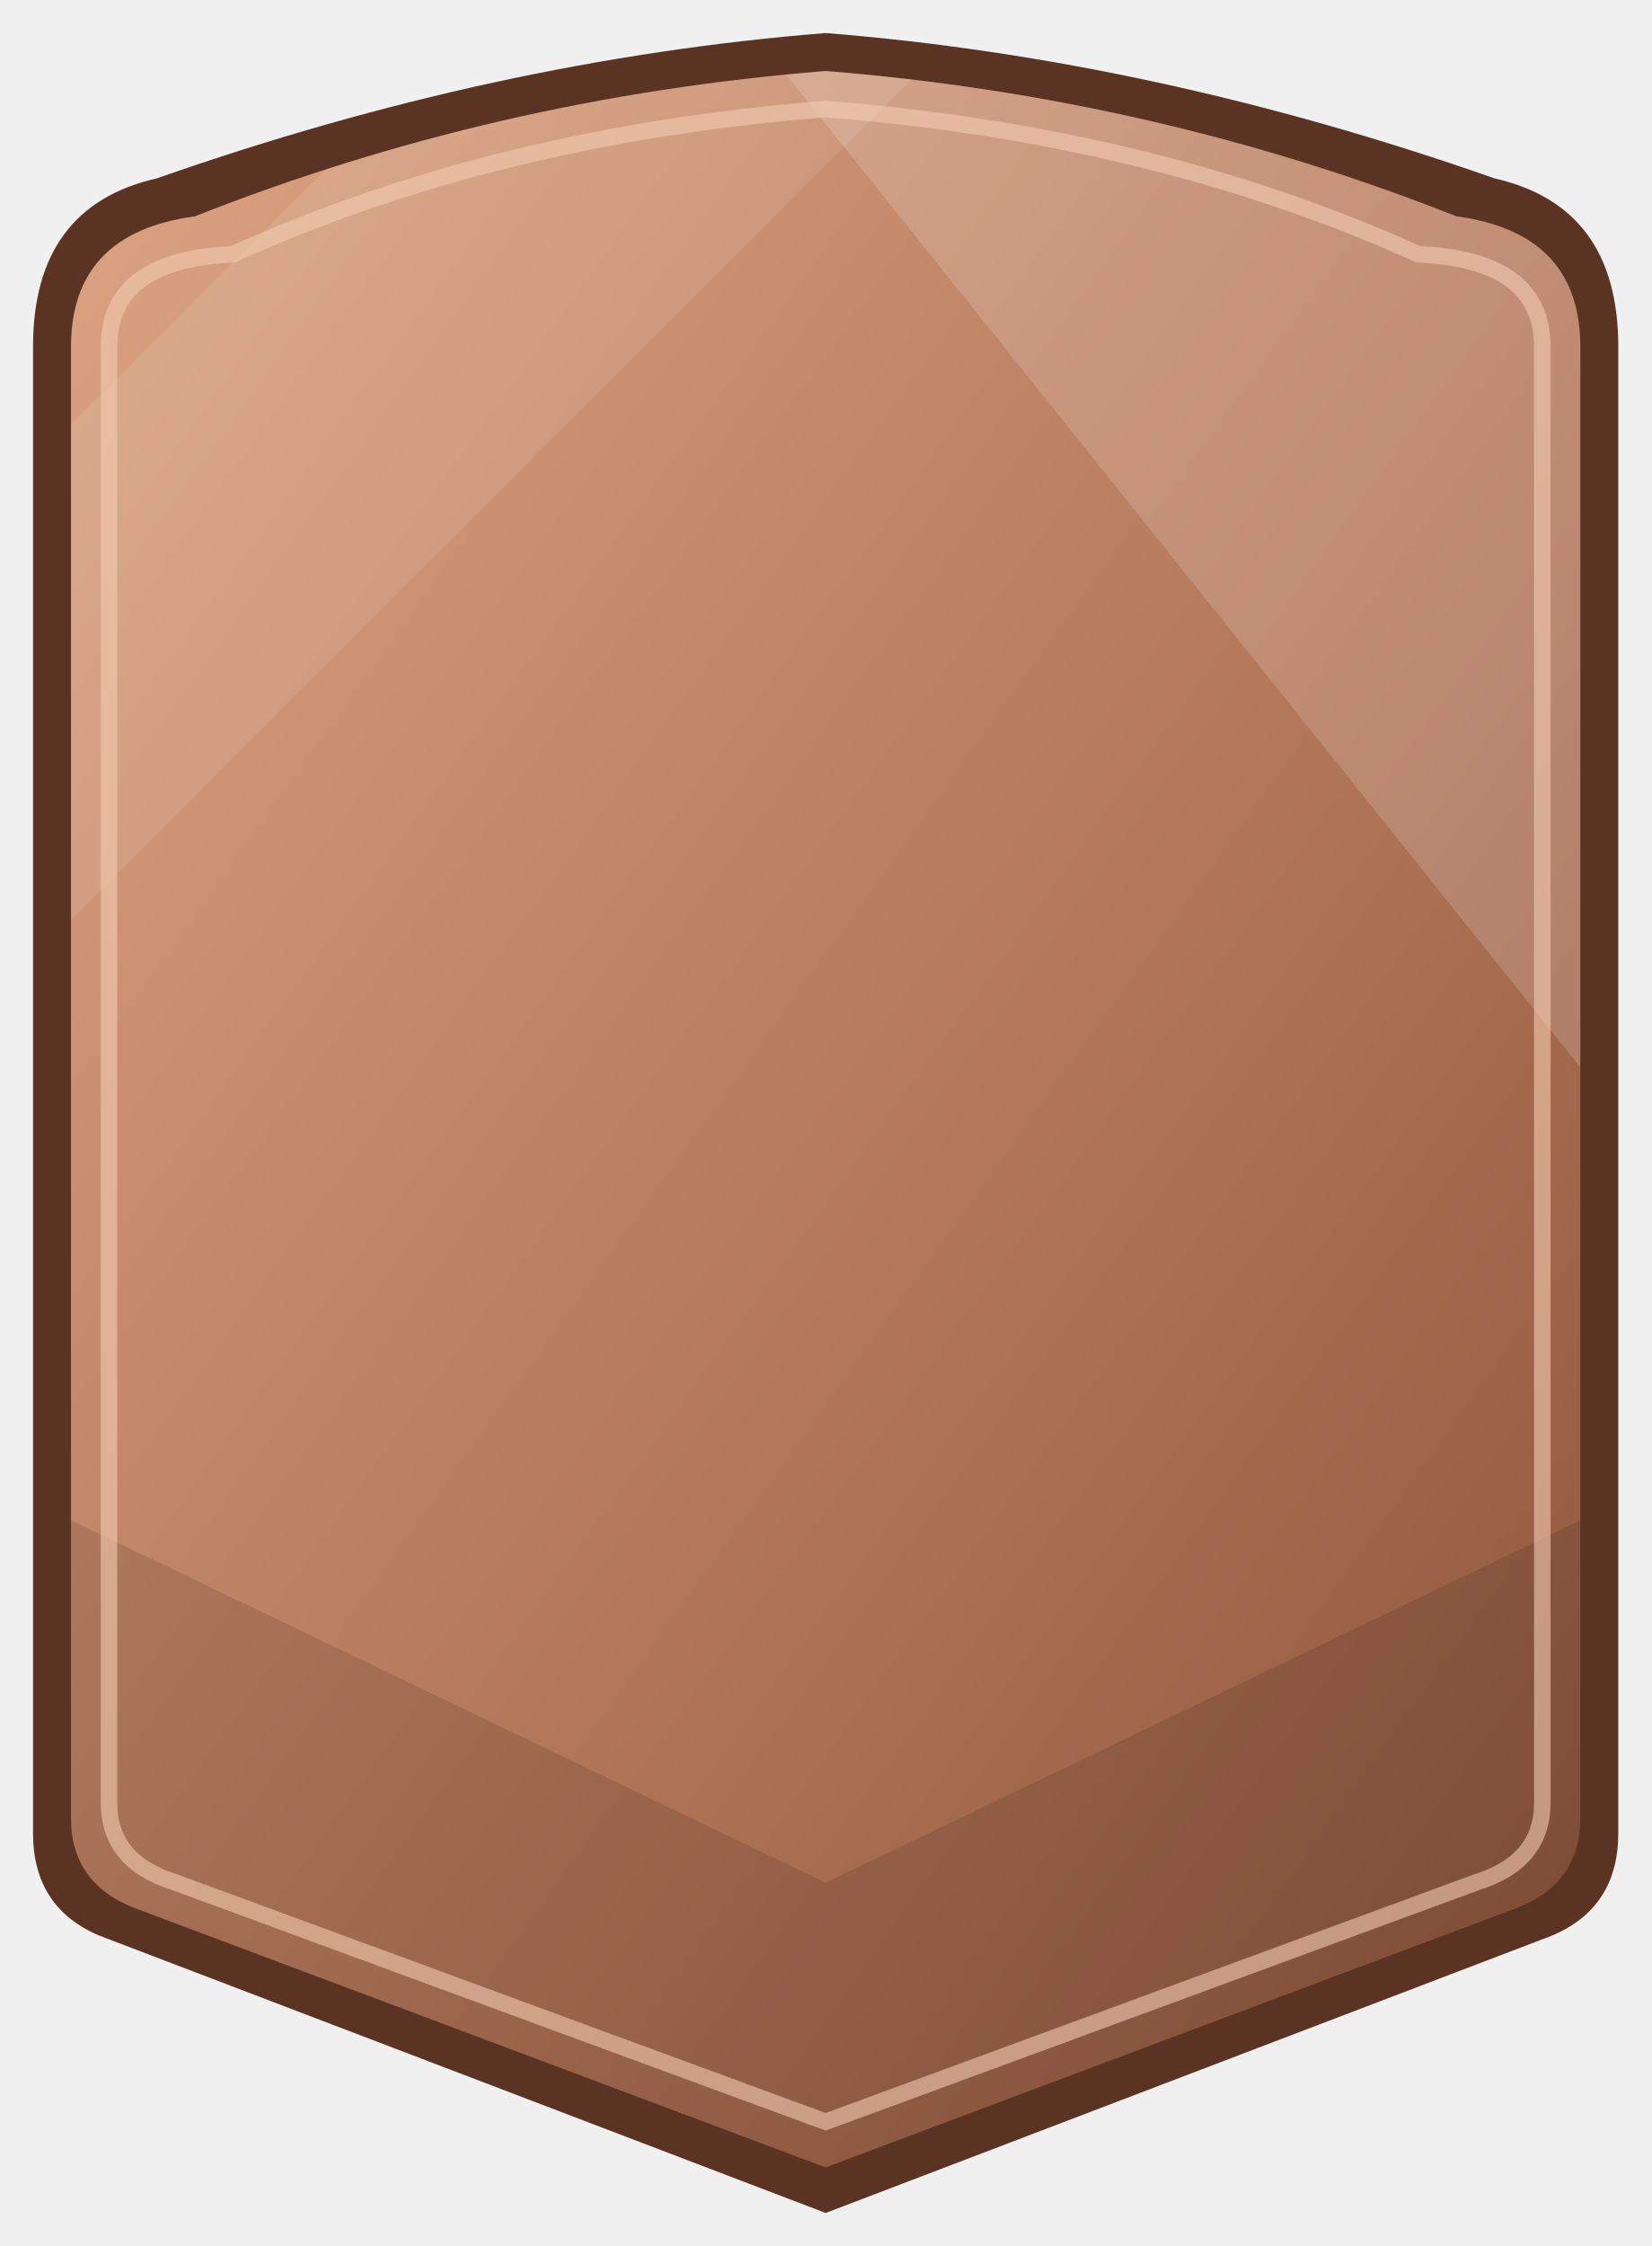
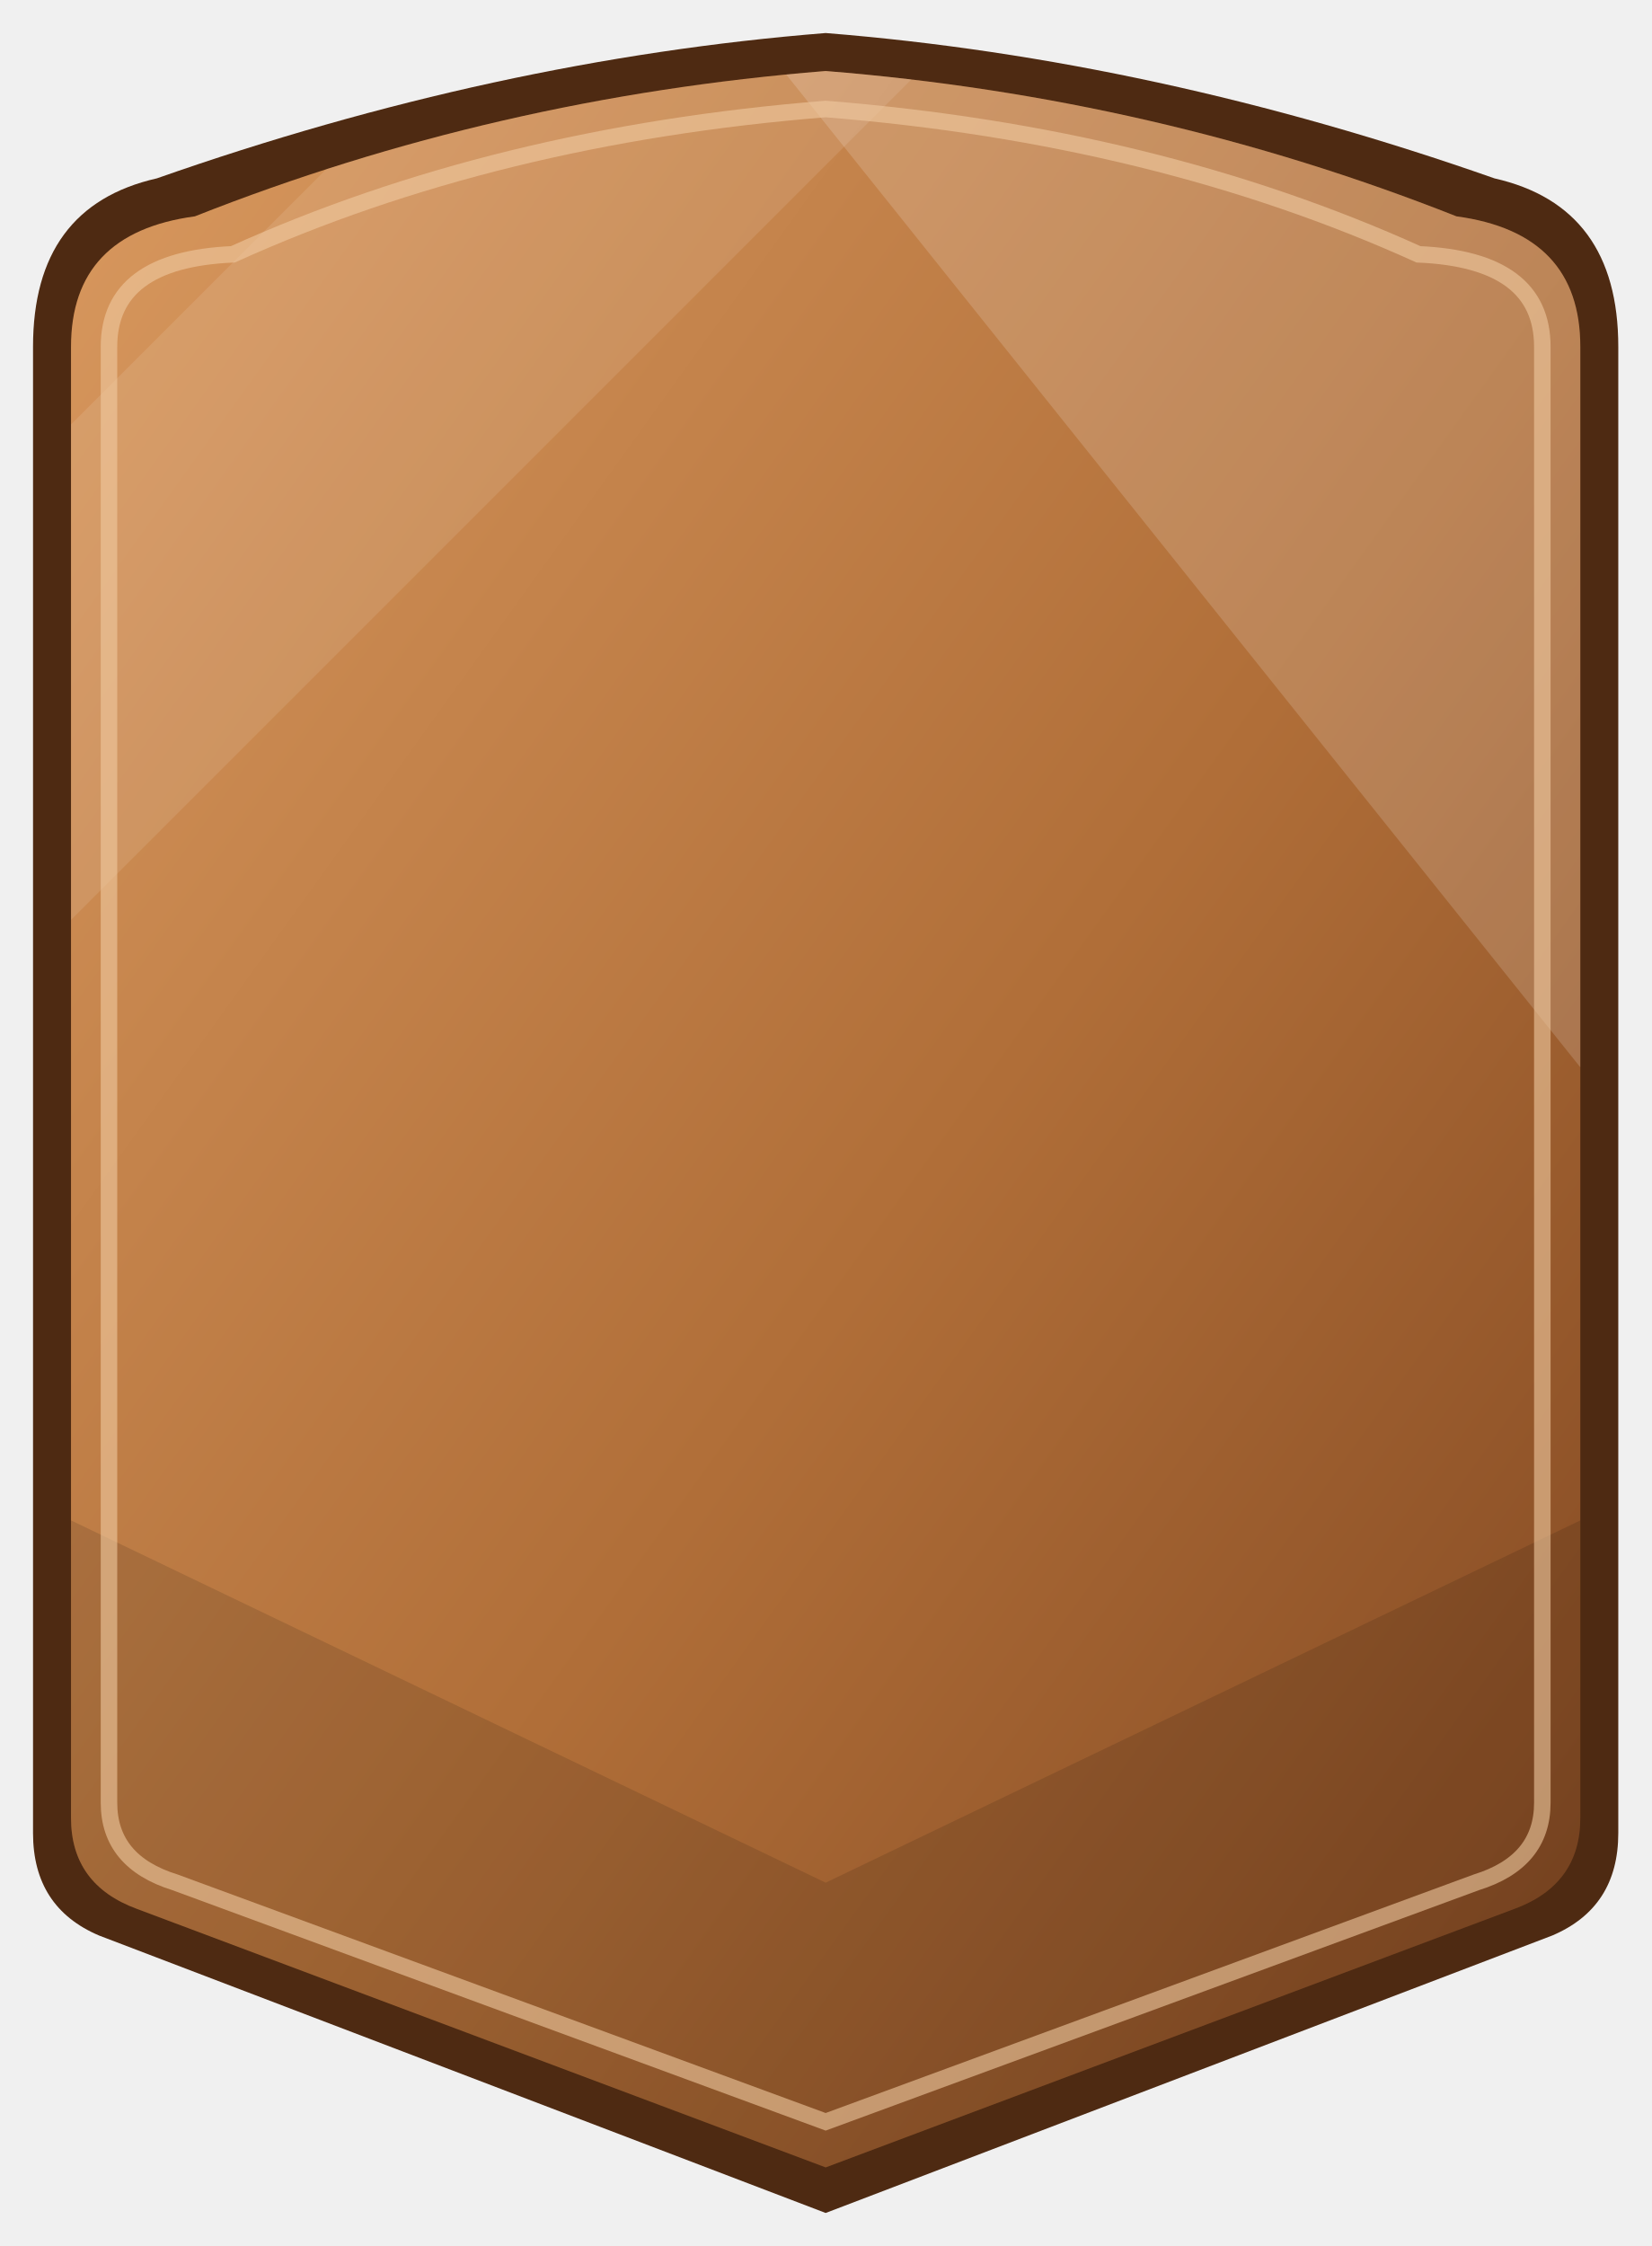
<svg xmlns="http://www.w3.org/2000/svg" viewBox="0 0 100 136" preserveAspectRatio="none">
  <defs>
    <linearGradient id="cb" x1="0" y1="0" x2="1" y2="1">
-       <stop offset="0" stop-color="#DCA584" />
-       <stop offset=".55" stop-color="#B4775A" />
-       <stop offset="1" stop-color="#8A5239" />
+       <stop offset="0" stop-color="#D9995F" />
+       <stop offset=".55" stop-color="#B06E38" />
+       <stop offset="1" stop-color="#7E4520" />
    </linearGradient>
    <clipPath id="kb">
      <path d="M4.3 21Q4.3 14.11 11.8 13.1Q30 5.9 50 4.3Q70 5.9 88.2 13.1Q95.7 14.11 95.7 21V110.08Q95.7 114.12 91.7 115.59L50 131.24L8.3 115.59Q4.3 114.12 4.3 110.08Z" />
    </clipPath>
  </defs>
-   <path d="M2 21Q2 12.5 9.5 10.8Q30 3.6 50 2Q70 3.6 90.5 10.8Q98 12.5 98 21V111Q98 115.5 94 117.2L50 134L6 117.2Q2 115.5 2 111Z" fill="#5B3322" />
+   <path d="M2 21Q2 12.5 9.5 10.8Q30 3.6 50 2Q70 3.6 90.5 10.8Q98 12.5 98 21V111Q98 115.5 94 117.2L50 134L6 117.2Q2 115.5 2 111Z" fill="#4E2A12" />
  <path d="M4.3 21Q4.3 14.11 11.8 13.1Q30 5.9 50 4.3Q70 5.9 88.2 13.1Q95.7 14.11 95.7 21V110.08Q95.7 114.12 91.7 115.59L50 131.24L8.3 115.59Q4.3 114.12 4.3 110.08Z" fill="url(#cb)" />
  <g clip-path="url(#kb)">
    <path d="M44 0h56v70z" fill="#fff" fill-opacity=".16" />
    <path d="M0 60 60 0H30L0 30z" fill="#fff" fill-opacity=".1" />
    <path d="M0 90l50 24 50-24v46H0z" fill="#000" fill-opacity=".12" />
  </g>
-   <path d="M6.6 21Q6.6 15.72 14.1 15.4Q30 8.2 50 6.6Q70 8.2 85.9 15.4Q93.4 15.72 93.4 21V109.16Q93.4 112.74 89.4 113.98L50 128.48L10.6 113.98Q6.6 112.74 6.6 109.16Z" fill="none" stroke="#F3CBB1" stroke-opacity=".6" stroke-width="1" />
+   <path d="M6.6 21Q6.6 15.72 14.1 15.4Q30 8.2 50 6.6Q70 8.2 85.9 15.4Q93.4 15.72 93.4 21V109.16Q93.4 112.74 89.4 113.98L50 128.48L10.6 113.98Q6.6 112.74 6.6 109.16Z" fill="none" stroke="#F0C9A0" stroke-opacity=".6" stroke-width="1" />
</svg>
